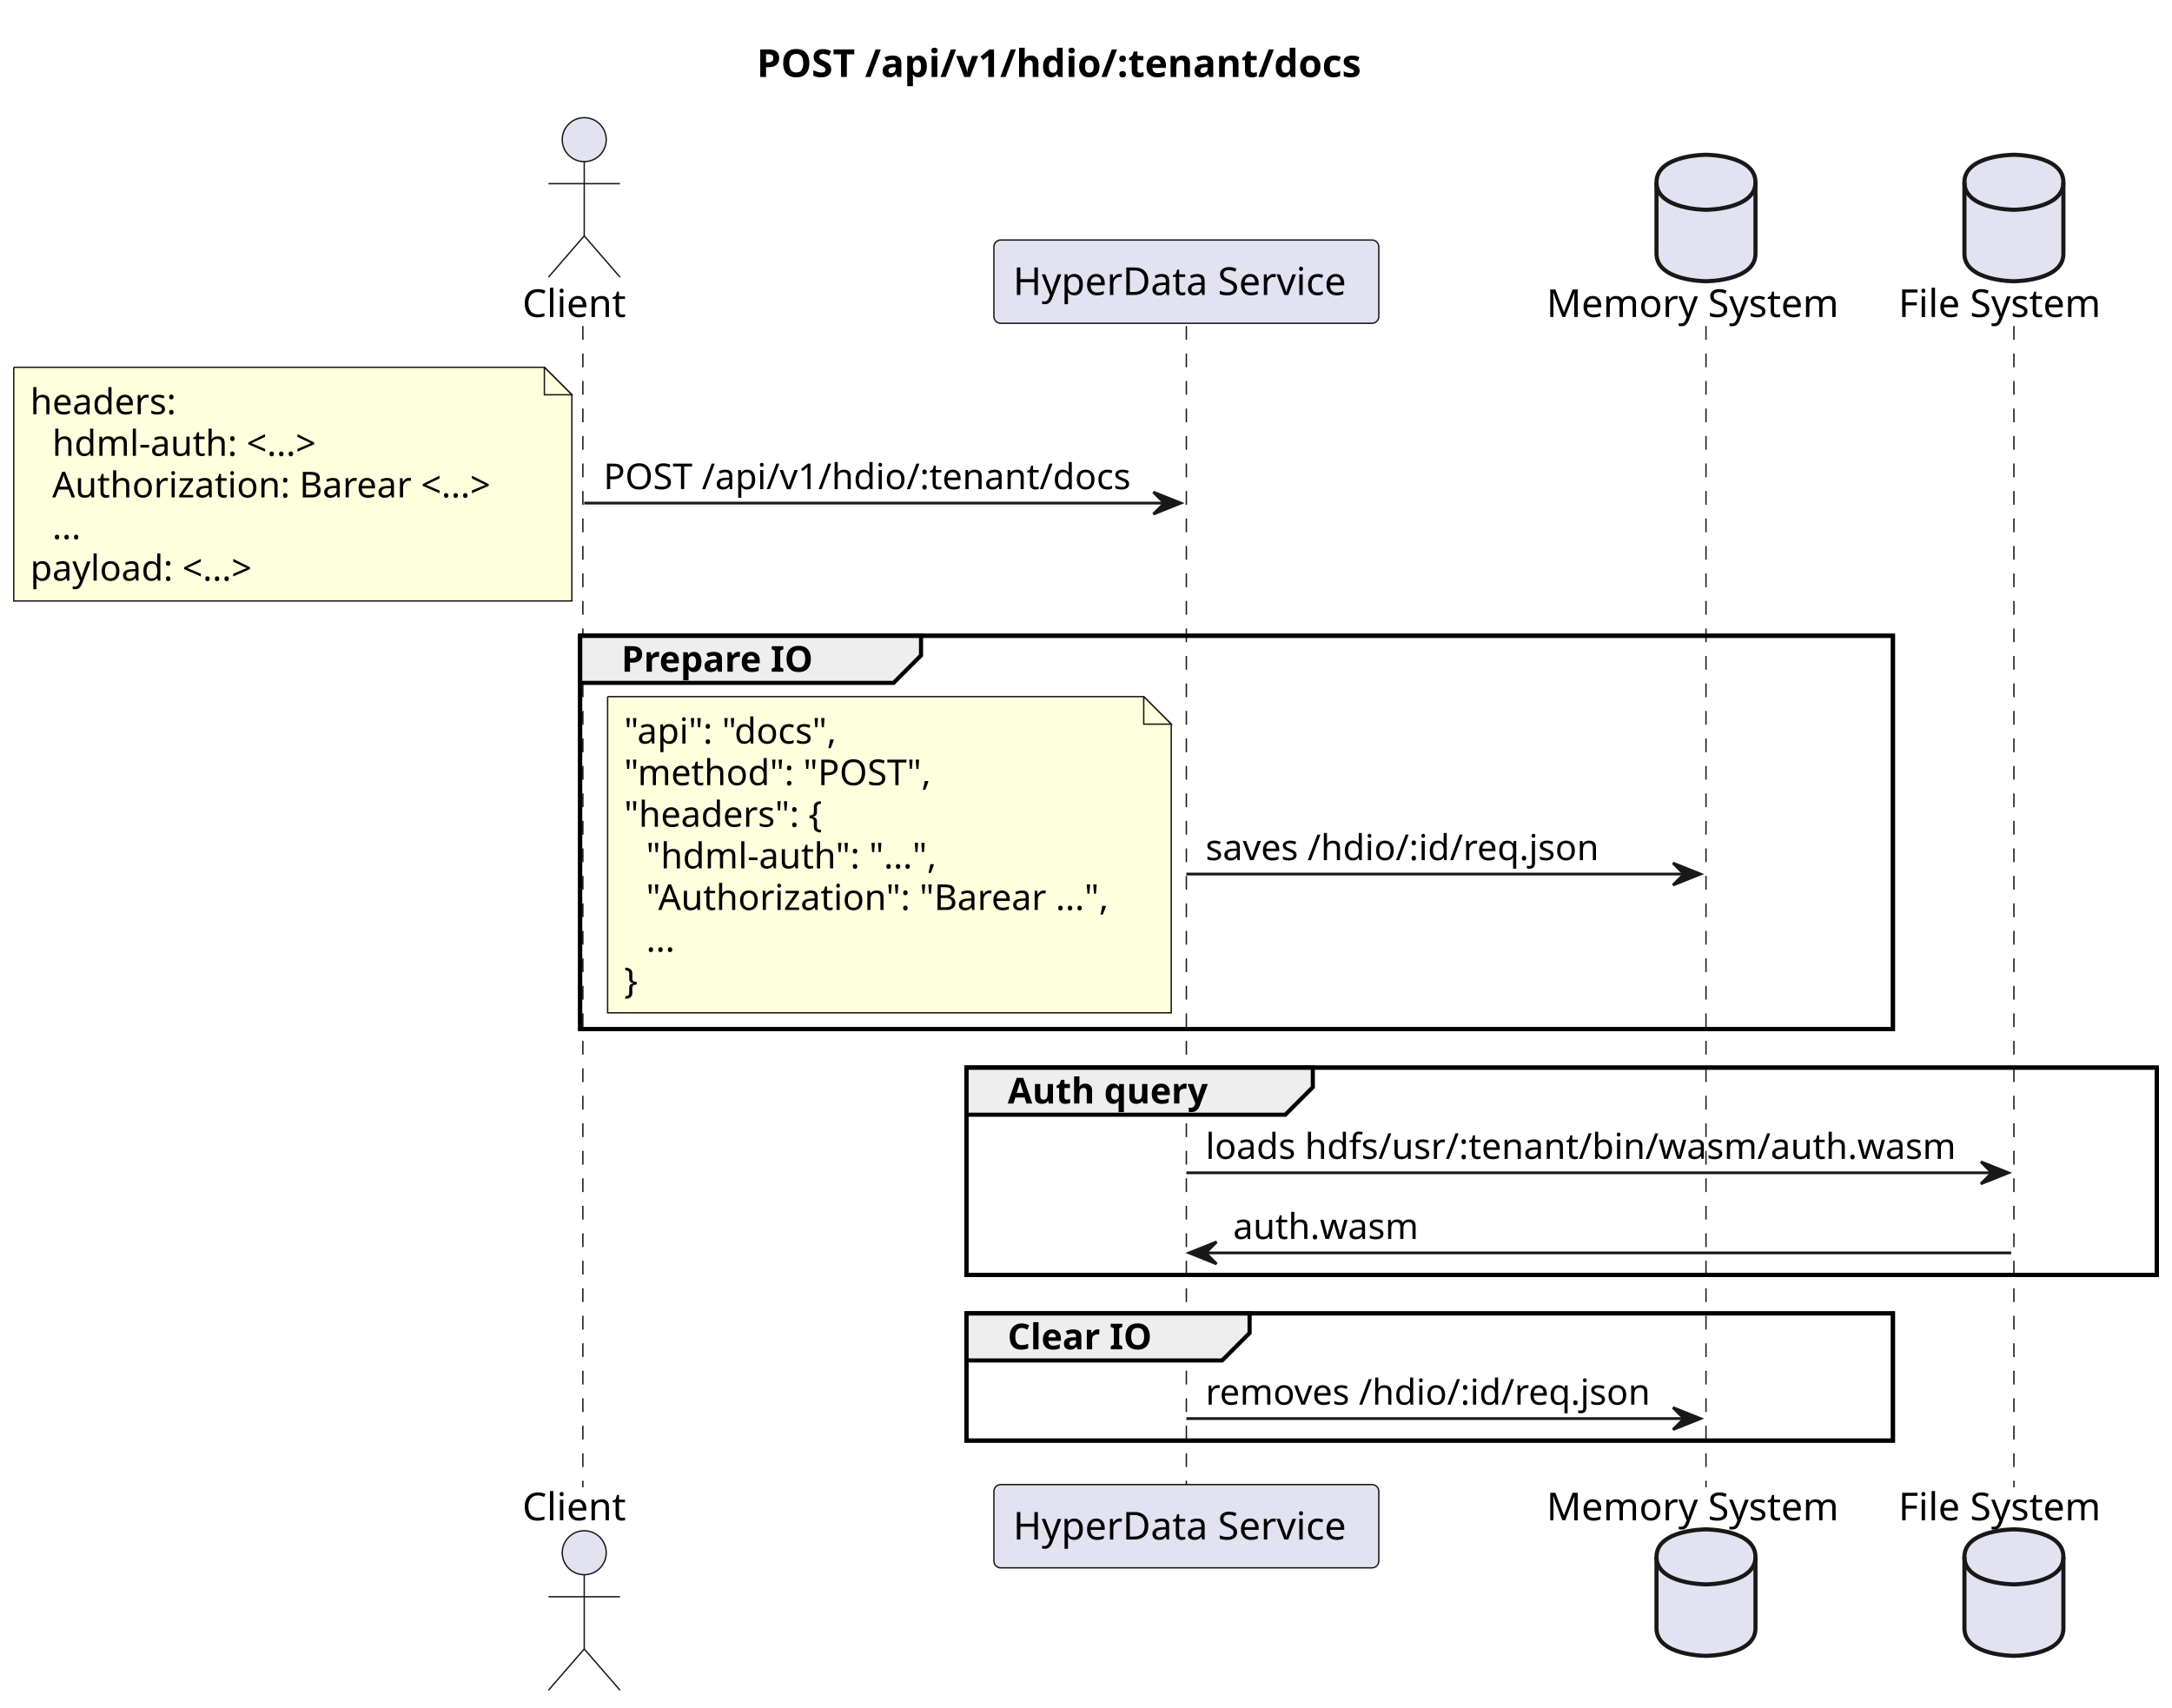
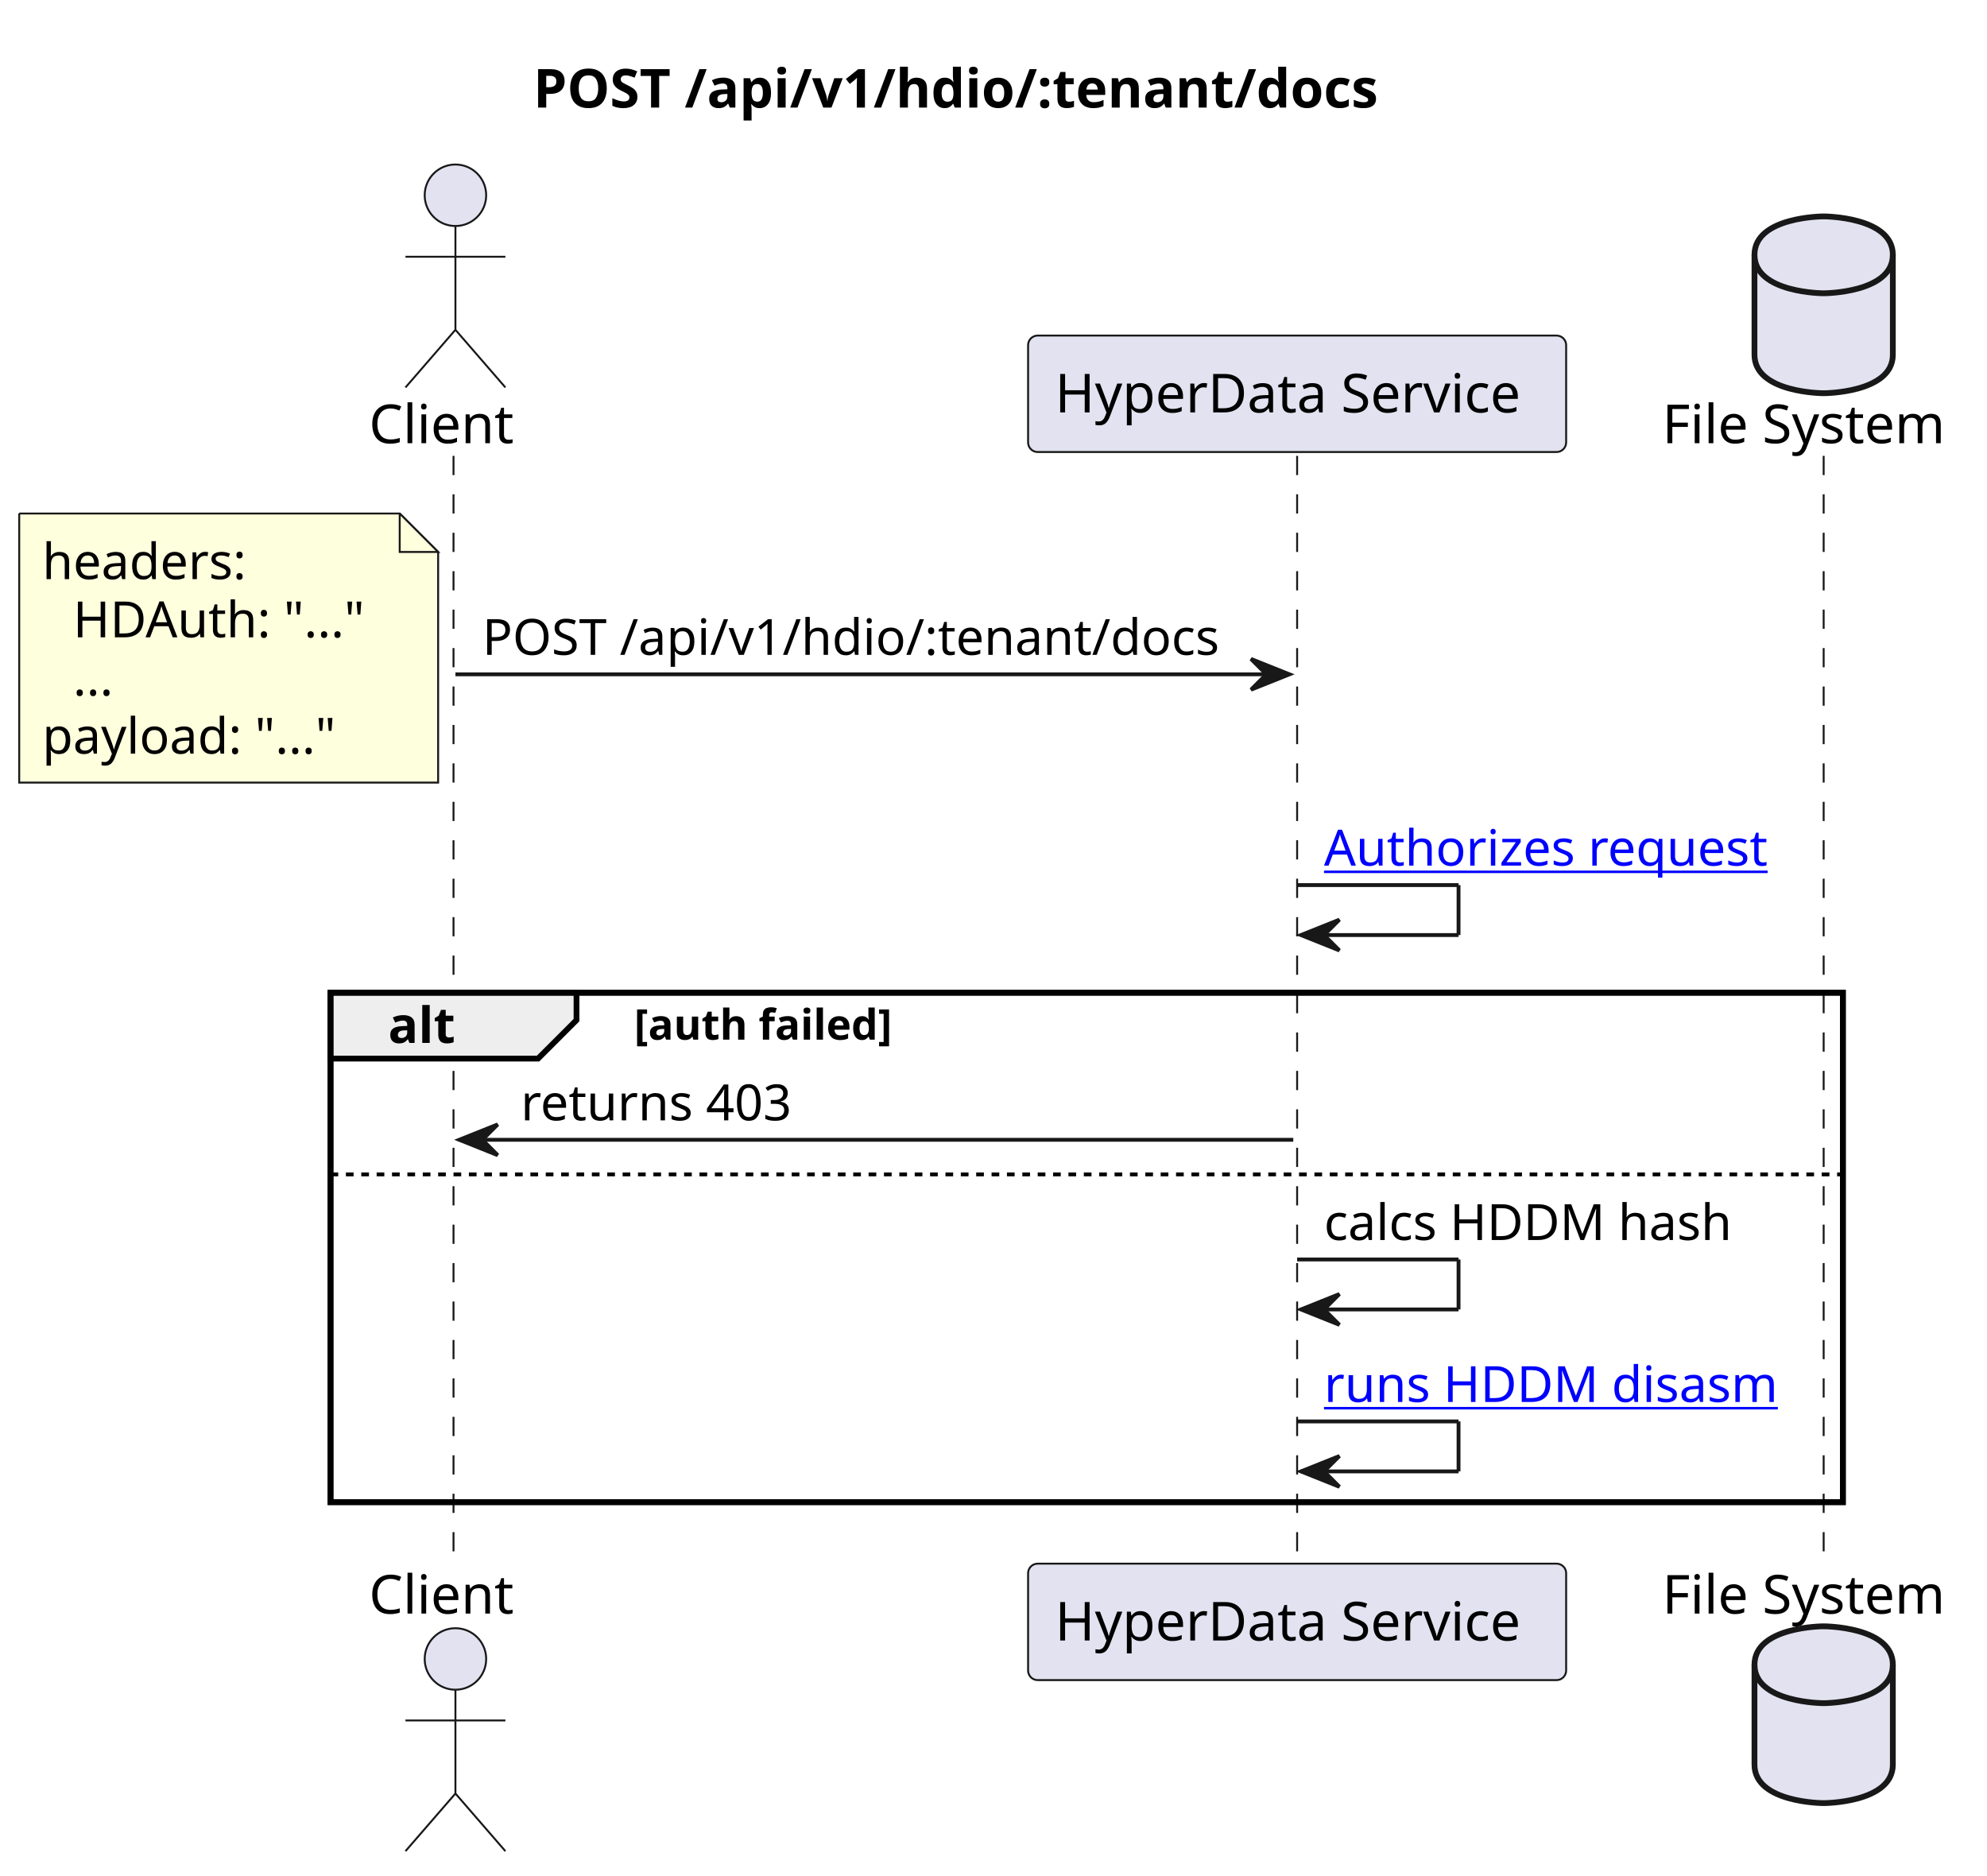
- <svg xmlns="http://www.w3.org/2000/svg" xmlns:xlink="http://www.w3.org/1999/xlink" contentStyleType="text/css" height="621px" preserveAspectRatio="none" style="width:790px;height:621px;background:#FFFFFF;" version="1.1" viewBox="0 0 790 621" width="790px" zoomAndPan="magnify">
+ <svg xmlns="http://www.w3.org/2000/svg" xmlns:xlink="http://www.w3.org/1999/xlink" contentStyleType="text/css" height="488px" preserveAspectRatio="none" style="width:517px;height:488px;background:#FFFFFF;" version="1.1" viewBox="0 0 517 488" width="517px" zoomAndPan="magnify">
  <defs />
  <g>
-     <text fill="#000000" font-family="sans-serif" font-size="14" font-weight="bold" lengthAdjust="spacing" textLength="243" x="275.25" y="27.995">POST /api/v1/hdio/:tenant/docs</text>
-     <rect fill="none" height="143.062" style="stroke:#000000;stroke-width:1.5;" width="477.5" x="211" y="231.258" />
-     <rect fill="none" height="75.398" style="stroke:#000000;stroke-width:1.5;" width="433" x="351.5" y="388.32" />
-     <rect fill="none" height="46.266" style="stroke:#000000;stroke-width:1.5;" width="337" x="351.5" y="477.719" />
-     <line style="stroke:#181818;stroke-width:0.5;stroke-dasharray:5.0,5.0;" x1="212" x2="212" y1="118.594" y2="540.984" />
-     <line style="stroke:#181818;stroke-width:0.5;stroke-dasharray:5.0,5.0;" x1="431.5" x2="431.5" y1="118.594" y2="540.984" />
-     <line style="stroke:#181818;stroke-width:0.5;stroke-dasharray:5.0,5.0;" x1="620.5" x2="620.5" y1="118.594" y2="540.984" />
-     <line style="stroke:#181818;stroke-width:0.5;stroke-dasharray:5.0,5.0;" x1="732.5" x2="732.5" y1="118.594" y2="540.984" />
-     <text fill="#000000" font-family="sans-serif" font-size="14" lengthAdjust="spacing" textLength="39" x="190" y="115.292">Client</text>
-     <ellipse cx="212.5" cy="50.797" fill="#E2E2F0" rx="8" ry="8" style="stroke:#181818;stroke-width:0.5;" />
-     <path d="M212.5,58.797 L212.5,85.797 M199.5,66.797 L225.5,66.797 M212.5,85.797 L199.5,100.797 M212.5,85.797 L225.5,100.797 " fill="none" style="stroke:#181818;stroke-width:0.5;" />
-     <text fill="#000000" font-family="sans-serif" font-size="14" lengthAdjust="spacing" textLength="39" x="190" y="552.98">Client</text>
-     <ellipse cx="212.5" cy="564.781" fill="#E2E2F0" rx="8" ry="8" style="stroke:#181818;stroke-width:0.5;" />
-     <path d="M212.5,572.781 L212.5,599.781 M199.5,580.781 L225.5,580.781 M212.5,599.781 L199.5,614.781 M212.5,599.781 L225.5,614.781 " fill="none" style="stroke:#181818;stroke-width:0.5;" />
-     <rect fill="#E2E2F0" height="30.297" rx="2.5" ry="2.5" style="stroke:#181818;stroke-width:0.5;" width="140" x="361.5" y="87.297" />
-     <text fill="#000000" font-family="sans-serif" font-size="14" lengthAdjust="spacing" textLength="126" x="368.5" y="107.292">HyperData Service</text>
-     <rect fill="#E2E2F0" height="30.297" rx="2.5" ry="2.5" style="stroke:#181818;stroke-width:0.5;" width="140" x="361.5" y="539.984" />
-     <text fill="#000000" font-family="sans-serif" font-size="14" lengthAdjust="spacing" textLength="126" x="368.5" y="559.98">HyperData Service</text>
-     <a href="https://askubuntu.com/questions/152868/how-do-i-make-a-ram-disk" target="_top" title="https://askubuntu.com/questions/152868/how-do-i-make-a-ram-disk" xlink:actuate="onRequest" xlink:href="https://askubuntu.com/questions/152868/how-do-i-make-a-ram-disk" xlink:show="new" xlink:title="https://askubuntu.com/questions/152868/how-do-i-make-a-ram-disk" xlink:type="simple">
-       <text fill="#000000" font-family="sans-serif" font-size="14" lengthAdjust="spacing" textLength="110" x="562.5" y="115.292">Memory System</text>
-       <path d="M602.5,66.297 C602.5,56.297 620.5,56.297 620.5,56.297 C620.5,56.297 638.5,56.297 638.5,66.297 L638.5,92.297 C638.5,102.297 620.5,102.297 620.5,102.297 C620.5,102.297 602.5,102.297 602.5,92.297 L602.5,66.297 " fill="#E2E2F0" style="stroke:#181818;stroke-width:1.5;" />
-       <path d="M602.5,66.297 C602.5,76.297 620.5,76.297 620.5,76.297 C620.5,76.297 638.5,76.297 638.5,66.297 " fill="none" style="stroke:#181818;stroke-width:1.5;" />
-       <text fill="#000000" font-family="sans-serif" font-size="14" lengthAdjust="spacing" textLength="110" x="562.5" y="552.98">Memory System</text>
-       <path d="M602.5,566.281 C602.5,556.281 620.5,556.281 620.5,556.281 C620.5,556.281 638.5,556.281 638.5,566.281 L638.5,592.281 C638.5,602.281 620.5,602.281 620.5,602.281 C620.5,602.281 602.5,602.281 602.5,592.281 L602.5,566.281 " fill="#E2E2F0" style="stroke:#181818;stroke-width:1.5;" />
-       <path d="M602.5,566.281 C602.5,576.281 620.5,576.281 620.5,576.281 C620.5,576.281 638.5,576.281 638.5,566.281 " fill="none" style="stroke:#181818;stroke-width:1.5;" />
+     <text fill="#000000" font-family="sans-serif" font-size="14" font-weight="bold" lengthAdjust="spacing" textLength="243" x="138.75" y="27.995">POST /api/v1/hdio/:tenant/docs</text>
+     <rect fill="none" height="132.531" style="stroke:#000000;stroke-width:1.5;" width="393.5" x="86" y="258.258" />
+     <line style="stroke:#181818;stroke-width:0.5;stroke-dasharray:5.0,5.0;" x1="118" x2="118" y1="118.594" y2="407.789" />
+     <line style="stroke:#181818;stroke-width:0.5;stroke-dasharray:5.0,5.0;" x1="337.5" x2="337.5" y1="118.594" y2="407.789" />
+     <line style="stroke:#181818;stroke-width:0.5;stroke-dasharray:5.0,5.0;" x1="474.5" x2="474.5" y1="118.594" y2="407.789" />
+     <text fill="#000000" font-family="sans-serif" font-size="14" lengthAdjust="spacing" textLength="39" x="96" y="115.292">Client</text>
+     <ellipse cx="118.5" cy="50.797" fill="#E2E2F0" rx="8" ry="8" style="stroke:#181818;stroke-width:0.5;" />
+     <path d="M118.5,58.797 L118.5,85.797 M105.5,66.797 L131.5,66.797 M118.5,85.797 L105.5,100.797 M118.5,85.797 L131.5,100.797 " fill="none" style="stroke:#181818;stroke-width:0.5;" />
+     <text fill="#000000" font-family="sans-serif" font-size="14" lengthAdjust="spacing" textLength="39" x="96" y="419.784">Client</text>
+     <ellipse cx="118.5" cy="431.586" fill="#E2E2F0" rx="8" ry="8" style="stroke:#181818;stroke-width:0.5;" />
+     <path d="M118.5,439.586 L118.5,466.586 M105.5,447.586 L131.5,447.586 M118.5,466.586 L105.5,481.586 M118.5,466.586 L131.5,481.586 " fill="none" style="stroke:#181818;stroke-width:0.5;" />
+     <rect fill="#E2E2F0" height="30.297" rx="2.5" ry="2.5" style="stroke:#181818;stroke-width:0.5;" width="140" x="267.5" y="87.297" />
+     <text fill="#000000" font-family="sans-serif" font-size="14" lengthAdjust="spacing" textLength="126" x="274.5" y="107.292">HyperData Service</text>
+     <rect fill="#E2E2F0" height="30.297" rx="2.5" ry="2.5" style="stroke:#181818;stroke-width:0.5;" width="140" x="267.5" y="406.789" />
+     <text fill="#000000" font-family="sans-serif" font-size="14" lengthAdjust="spacing" textLength="126" x="274.5" y="426.784">HyperData Service</text>
+     <a href="../general/fs.svg" target="_top" title="../general/fs.svg" xlink:actuate="onRequest" xlink:href="../general/fs.svg" xlink:show="new" xlink:title="../general/fs.svg" xlink:type="simple">
+       <text fill="#000000" font-family="sans-serif" font-size="14" lengthAdjust="spacing" textLength="78" x="432.5" y="115.292">File System</text>
+       <path d="M456.5,66.297 C456.5,56.297 474.5,56.297 474.5,56.297 C474.5,56.297 492.5,56.297 492.5,66.297 L492.5,92.297 C492.5,102.297 474.5,102.297 474.5,102.297 C474.5,102.297 456.5,102.297 456.5,92.297 L456.5,66.297 " fill="#E2E2F0" style="stroke:#181818;stroke-width:1.5;" />
+       <path d="M456.5,66.297 C456.5,76.297 474.5,76.297 474.5,76.297 C474.5,76.297 492.5,76.297 492.5,66.297 " fill="none" style="stroke:#181818;stroke-width:1.5;" />
+       <text fill="#000000" font-family="sans-serif" font-size="14" lengthAdjust="spacing" textLength="78" x="432.5" y="419.784">File System</text>
+       <path d="M456.5,433.086 C456.5,423.086 474.5,423.086 474.5,423.086 C474.5,423.086 492.5,423.086 492.5,433.086 L492.5,459.086 C492.5,469.086 474.5,469.086 474.5,469.086 C474.5,469.086 456.5,469.086 456.5,459.086 L456.5,433.086 " fill="#E2E2F0" style="stroke:#181818;stroke-width:1.5;" />
+       <path d="M456.5,433.086 C456.5,443.086 474.5,443.086 474.5,443.086 C474.5,443.086 492.5,443.086 492.5,433.086 " fill="none" style="stroke:#181818;stroke-width:1.5;" />
    </a>
-     <a href="../general/fs.svg" target="_top" title="../general/fs.svg" xlink:actuate="onRequest" xlink:href="../general/fs.svg" xlink:show="new" xlink:title="../general/fs.svg" xlink:type="simple">
-       <text fill="#000000" font-family="sans-serif" font-size="14" lengthAdjust="spacing" textLength="78" x="690.5" y="115.292">File System</text>
-       <path d="M714.5,66.297 C714.5,56.297 732.5,56.297 732.5,56.297 C732.5,56.297 750.5,56.297 750.5,66.297 L750.5,92.297 C750.5,102.297 732.5,102.297 732.5,102.297 C732.5,102.297 714.5,102.297 714.5,92.297 L714.5,66.297 " fill="#E2E2F0" style="stroke:#181818;stroke-width:1.5;" />
-       <path d="M714.5,66.297 C714.5,76.297 732.5,76.297 732.5,76.297 C732.5,76.297 750.5,76.297 750.5,66.297 " fill="none" style="stroke:#181818;stroke-width:1.5;" />
-       <text fill="#000000" font-family="sans-serif" font-size="14" lengthAdjust="spacing" textLength="78" x="690.5" y="552.98">File System</text>
-       <path d="M714.5,566.281 C714.5,556.281 732.5,556.281 732.5,556.281 C732.5,556.281 750.5,556.281 750.5,566.281 L750.5,592.281 C750.5,602.281 732.5,602.281 732.5,602.281 C732.5,602.281 714.5,602.281 714.5,592.281 L714.5,566.281 " fill="#E2E2F0" style="stroke:#181818;stroke-width:1.5;" />
-       <path d="M714.5,566.281 C714.5,576.281 732.5,576.281 732.5,576.281 C732.5,576.281 750.5,576.281 750.5,566.281 " fill="none" style="stroke:#181818;stroke-width:1.5;" />
+     <polygon fill="#181818" points="325.5,171.426,335.5,175.426,325.5,179.426,329.5,175.426" style="stroke:#181818;stroke-width:1.0;" />
+     <line style="stroke:#181818;stroke-width:1.0;" x1="118.5" x2="331.5" y1="175.426" y2="175.426" />
+     <text fill="#000000" font-family="sans-serif" font-size="13" lengthAdjust="spacing" textLength="195" x="125.5" y="170.36">POST /api/v1/hdio/:tenant/docs</text>
+     <path d="M5,133.594 L5,203.594 L114,203.594 L114,143.594 L104,133.594 L5,133.594 " fill="#FEFFDD" style="stroke:#181818;stroke-width:0.5;" />
+     <path d="M104,133.594 L104,143.594 L114,143.594 L104,133.594 " fill="#FEFFDD" style="stroke:#181818;stroke-width:0.5;" />
+     <text fill="#000000" font-family="sans-serif" font-size="13" lengthAdjust="spacing" textLength="56" x="11" y="150.661">headers:</text>
+     <text fill="#000000" font-family="sans-serif" font-size="13" lengthAdjust="spacing" textLength="80" x="19" y="165.793">HDAuth: "..."</text>
+     <text fill="#000000" font-family="sans-serif" font-size="13" lengthAdjust="spacing" textLength="12" x="19" y="180.926">...</text>
+     <text fill="#000000" font-family="sans-serif" font-size="13" lengthAdjust="spacing" textLength="80" x="11" y="196.059">payload: "..."</text>
+     <line style="stroke:#181818;stroke-width:1.0;" x1="337.5" x2="379.5" y1="230.258" y2="230.258" />
+     <line style="stroke:#181818;stroke-width:1.0;" x1="379.5" x2="379.5" y1="230.258" y2="243.258" />
+     <line style="stroke:#181818;stroke-width:1.0;" x1="338.5" x2="379.5" y1="243.258" y2="243.258" />
+     <polygon fill="#181818" points="348.5,239.258,338.5,243.258,348.5,247.258,344.5,243.258" style="stroke:#181818;stroke-width:1.0;" />
+     <a href="./req_auth.svg" target="_top" title="./req_auth.svg" xlink:actuate="onRequest" xlink:href="./req_auth.svg" xlink:show="new" xlink:title="./req_auth.svg" xlink:type="simple">
+       <text fill="#0000FF" font-family="sans-serif" font-size="13" lengthAdjust="spacing" text-decoration="underline" textLength="121" x="344.5" y="225.192">Authorizes request</text>
    </a>
-     <polygon fill="#181818" points="419.5,178.992,429.5,182.992,419.5,186.992,423.5,182.992" style="stroke:#181818;stroke-width:1.0;" />
-     <line style="stroke:#181818;stroke-width:1.0;" x1="212.5" x2="425.5" y1="182.992" y2="182.992" />
-     <text fill="#000000" font-family="sans-serif" font-size="13" lengthAdjust="spacing" textLength="195" x="219.5" y="177.926">POST /api/v1/hdio/:tenant/docs</text>
-     <path d="M5,133.594 L5,218.594 L208,218.594 L208,143.594 L198,133.594 L5,133.594 " fill="#FEFFDD" style="stroke:#181818;stroke-width:0.5;" />
-     <path d="M198,133.594 L198,143.594 L208,143.594 L198,133.594 " fill="#FEFFDD" style="stroke:#181818;stroke-width:0.5;" />
-     <text fill="#000000" font-family="sans-serif" font-size="13" lengthAdjust="spacing" textLength="56" x="11" y="150.661">headers:</text>
-     <text fill="#000000" font-family="sans-serif" font-size="13" lengthAdjust="spacing" textLength="108" x="19" y="165.793">hdml-auth: &lt;...&gt;</text>
-     <text fill="#000000" font-family="sans-serif" font-size="13" lengthAdjust="spacing" textLength="174" x="19" y="180.926">Authorization: Barear &lt;...&gt;</text>
-     <text fill="#000000" font-family="sans-serif" font-size="13" lengthAdjust="spacing" textLength="12" x="19" y="196.059">...</text>
-     <text fill="#000000" font-family="sans-serif" font-size="13" lengthAdjust="spacing" textLength="92" x="11" y="211.192">payload: &lt;...&gt;</text>
-     <path d="M211,231.258 L335,231.258 L335,238.391 L325,248.391 L211,248.391 L211,231.258 " fill="#EEEEEE" style="stroke:#000000;stroke-width:1.5;" />
-     <rect fill="none" height="143.062" style="stroke:#000000;stroke-width:1.5;" width="477.5" x="211" y="231.258" />
-     <text fill="#000000" font-family="sans-serif" font-size="13" font-weight="bold" lengthAdjust="spacing" textLength="79" x="226" y="244.325">Prepare IO</text>
-     <polygon fill="#181818" points="608.5,313.922,618.5,317.922,608.5,321.922,612.5,317.922" style="stroke:#181818;stroke-width:1.0;" />
-     <line style="stroke:#181818;stroke-width:1.0;" x1="431.5" x2="614.5" y1="317.922" y2="317.922" />
-     <text fill="#000000" font-family="sans-serif" font-size="13" lengthAdjust="spacing" textLength="146" x="438.5" y="312.856">saves /hdio/:id/req.json</text>
-     <path d="M221,253.391 L221,368.391 L426,368.391 L426,263.391 L416,253.391 L221,253.391 " fill="#FEFFDD" style="stroke:#181818;stroke-width:0.5;" />
-     <path d="M416,253.391 L416,263.391 L426,263.391 L416,253.391 " fill="#FEFFDD" style="stroke:#181818;stroke-width:0.5;" />
-     <text fill="#000000" font-family="sans-serif" font-size="13" lengthAdjust="spacing" textLength="81" x="227" y="270.457">"api": "docs",</text>
-     <text fill="#000000" font-family="sans-serif" font-size="13" lengthAdjust="spacing" textLength="116" x="227" y="285.59">"method": "POST",</text>
-     <text fill="#000000" font-family="sans-serif" font-size="13" lengthAdjust="spacing" textLength="78" x="227" y="300.723">"headers": {</text>
-     <text fill="#000000" font-family="sans-serif" font-size="13" lengthAdjust="spacing" textLength="110" x="235" y="315.856">"hdml-auth": "...",</text>
-     <text fill="#000000" font-family="sans-serif" font-size="13" lengthAdjust="spacing" textLength="176" x="235" y="330.989">"Authorization": "Barear ...",</text>
-     <text fill="#000000" font-family="sans-serif" font-size="13" lengthAdjust="spacing" textLength="12" x="235" y="346.122">...</text>
-     <text fill="#000000" font-family="sans-serif" font-size="13" lengthAdjust="spacing" textLength="8" x="227" y="361.254">}</text>
-     <path d="M351.5,388.32 L477.5,388.32 L477.5,395.453 L467.5,405.453 L351.5,405.453 L351.5,388.32 " fill="#EEEEEE" style="stroke:#000000;stroke-width:1.5;" />
-     <rect fill="none" height="75.398" style="stroke:#000000;stroke-width:1.5;" width="433" x="351.5" y="388.32" />
-     <text fill="#000000" font-family="sans-serif" font-size="13" font-weight="bold" lengthAdjust="spacing" textLength="81" x="366.5" y="401.387">Auth query</text>
-     <polygon fill="#181818" points="720.5,422.586,730.5,426.586,720.5,430.586,724.5,426.586" style="stroke:#181818;stroke-width:1.0;" />
-     <line style="stroke:#181818;stroke-width:1.0;" x1="431.5" x2="726.5" y1="426.586" y2="426.586" />
-     <text fill="#000000" font-family="sans-serif" font-size="13" lengthAdjust="spacing" textLength="277" x="438.5" y="421.52">loads hdfs/usr/:tenant/bin/wasm/auth.wasm</text>
-     <polygon fill="#181818" points="442.5,451.719,432.5,455.719,442.5,459.719,438.5,455.719" style="stroke:#181818;stroke-width:1.0;" />
-     <line style="stroke:#181818;stroke-width:1.0;" x1="436.5" x2="731.5" y1="455.719" y2="455.719" />
-     <text fill="#000000" font-family="sans-serif" font-size="13" lengthAdjust="spacing" textLength="70" x="448.5" y="450.653">auth.wasm</text>
-     <path d="M351.5,477.719 L454.5,477.719 L454.5,484.852 L444.5,494.852 L351.5,494.852 L351.5,477.719 " fill="#EEEEEE" style="stroke:#000000;stroke-width:1.5;" />
-     <rect fill="none" height="46.266" style="stroke:#000000;stroke-width:1.5;" width="337" x="351.5" y="477.719" />
-     <text fill="#000000" font-family="sans-serif" font-size="13" font-weight="bold" lengthAdjust="spacing" textLength="58" x="366.5" y="490.786">Clear IO</text>
-     <polygon fill="#181818" points="608.5,511.984,618.5,515.984,608.5,519.984,612.5,515.984" style="stroke:#181818;stroke-width:1.0;" />
-     <line style="stroke:#181818;stroke-width:1.0;" x1="431.5" x2="614.5" y1="515.984" y2="515.984" />
-     <text fill="#000000" font-family="sans-serif" font-size="13" lengthAdjust="spacing" textLength="165" x="438.5" y="510.918">removes /hdio/:id/req.json</text>
+     <path d="M86,258.258 L150,258.258 L150,265.391 L140,275.391 L86,275.391 L86,258.258 " fill="#EEEEEE" style="stroke:#000000;stroke-width:1.5;" />
+     <rect fill="none" height="132.531" style="stroke:#000000;stroke-width:1.5;" width="393.5" x="86" y="258.258" />
+     <text fill="#000000" font-family="sans-serif" font-size="13" font-weight="bold" lengthAdjust="spacing" textLength="19" x="101" y="271.325">alt</text>
+     <text fill="#000000" font-family="sans-serif" font-size="11" font-weight="bold" lengthAdjust="spacing" textLength="80" x="165" y="270.468">[auth failed]</text>
+     <polygon fill="#181818" points="129.5,292.523,119.5,296.523,129.5,300.523,125.5,296.523" style="stroke:#181818;stroke-width:1.0;" />
+     <line style="stroke:#181818;stroke-width:1.0;" x1="123.5" x2="336.5" y1="296.523" y2="296.523" />
+     <text fill="#000000" font-family="sans-serif" font-size="13" lengthAdjust="spacing" textLength="74" x="135.5" y="291.457">returns 403</text>
+     <line style="stroke:#000000;stroke-width:1.0;stroke-dasharray:2.0,2.0;" x1="86" x2="479.5" y1="305.523" y2="305.523" />
+     <line style="stroke:#181818;stroke-width:1.0;" x1="337.5" x2="379.5" y1="327.656" y2="327.656" />
+     <line style="stroke:#181818;stroke-width:1.0;" x1="379.5" x2="379.5" y1="327.656" y2="340.656" />
+     <line style="stroke:#181818;stroke-width:1.0;" x1="338.5" x2="379.5" y1="340.656" y2="340.656" />
+     <polygon fill="#181818" points="348.5,336.656,338.5,340.656,348.5,344.656,344.5,340.656" style="stroke:#181818;stroke-width:1.0;" />
+     <text fill="#000000" font-family="sans-serif" font-size="13" lengthAdjust="spacing" textLength="112" x="344.5" y="322.59">calcs HDDM hash</text>
+     <line style="stroke:#181818;stroke-width:1.0;" x1="337.5" x2="379.5" y1="369.789" y2="369.789" />
+     <line style="stroke:#181818;stroke-width:1.0;" x1="379.5" x2="379.5" y1="369.789" y2="382.789" />
+     <line style="stroke:#181818;stroke-width:1.0;" x1="338.5" x2="379.5" y1="382.789" y2="382.789" />
+     <polygon fill="#181818" points="348.5,378.789,338.5,382.789,348.5,386.789,344.5,382.789" style="stroke:#181818;stroke-width:1.0;" />
+     <a href="./hddm_disasm.svg" target="_top" title="./hddm_disasm.svg" xlink:actuate="onRequest" xlink:href="./hddm_disasm.svg" xlink:show="new" xlink:title="./hddm_disasm.svg" xlink:type="simple">
+       <text fill="#0000FF" font-family="sans-serif" font-size="13" lengthAdjust="spacing" text-decoration="underline" textLength="123" x="344.5" y="364.723">runs HDDM disasm</text>
+     </a>
  </g>
</svg>
